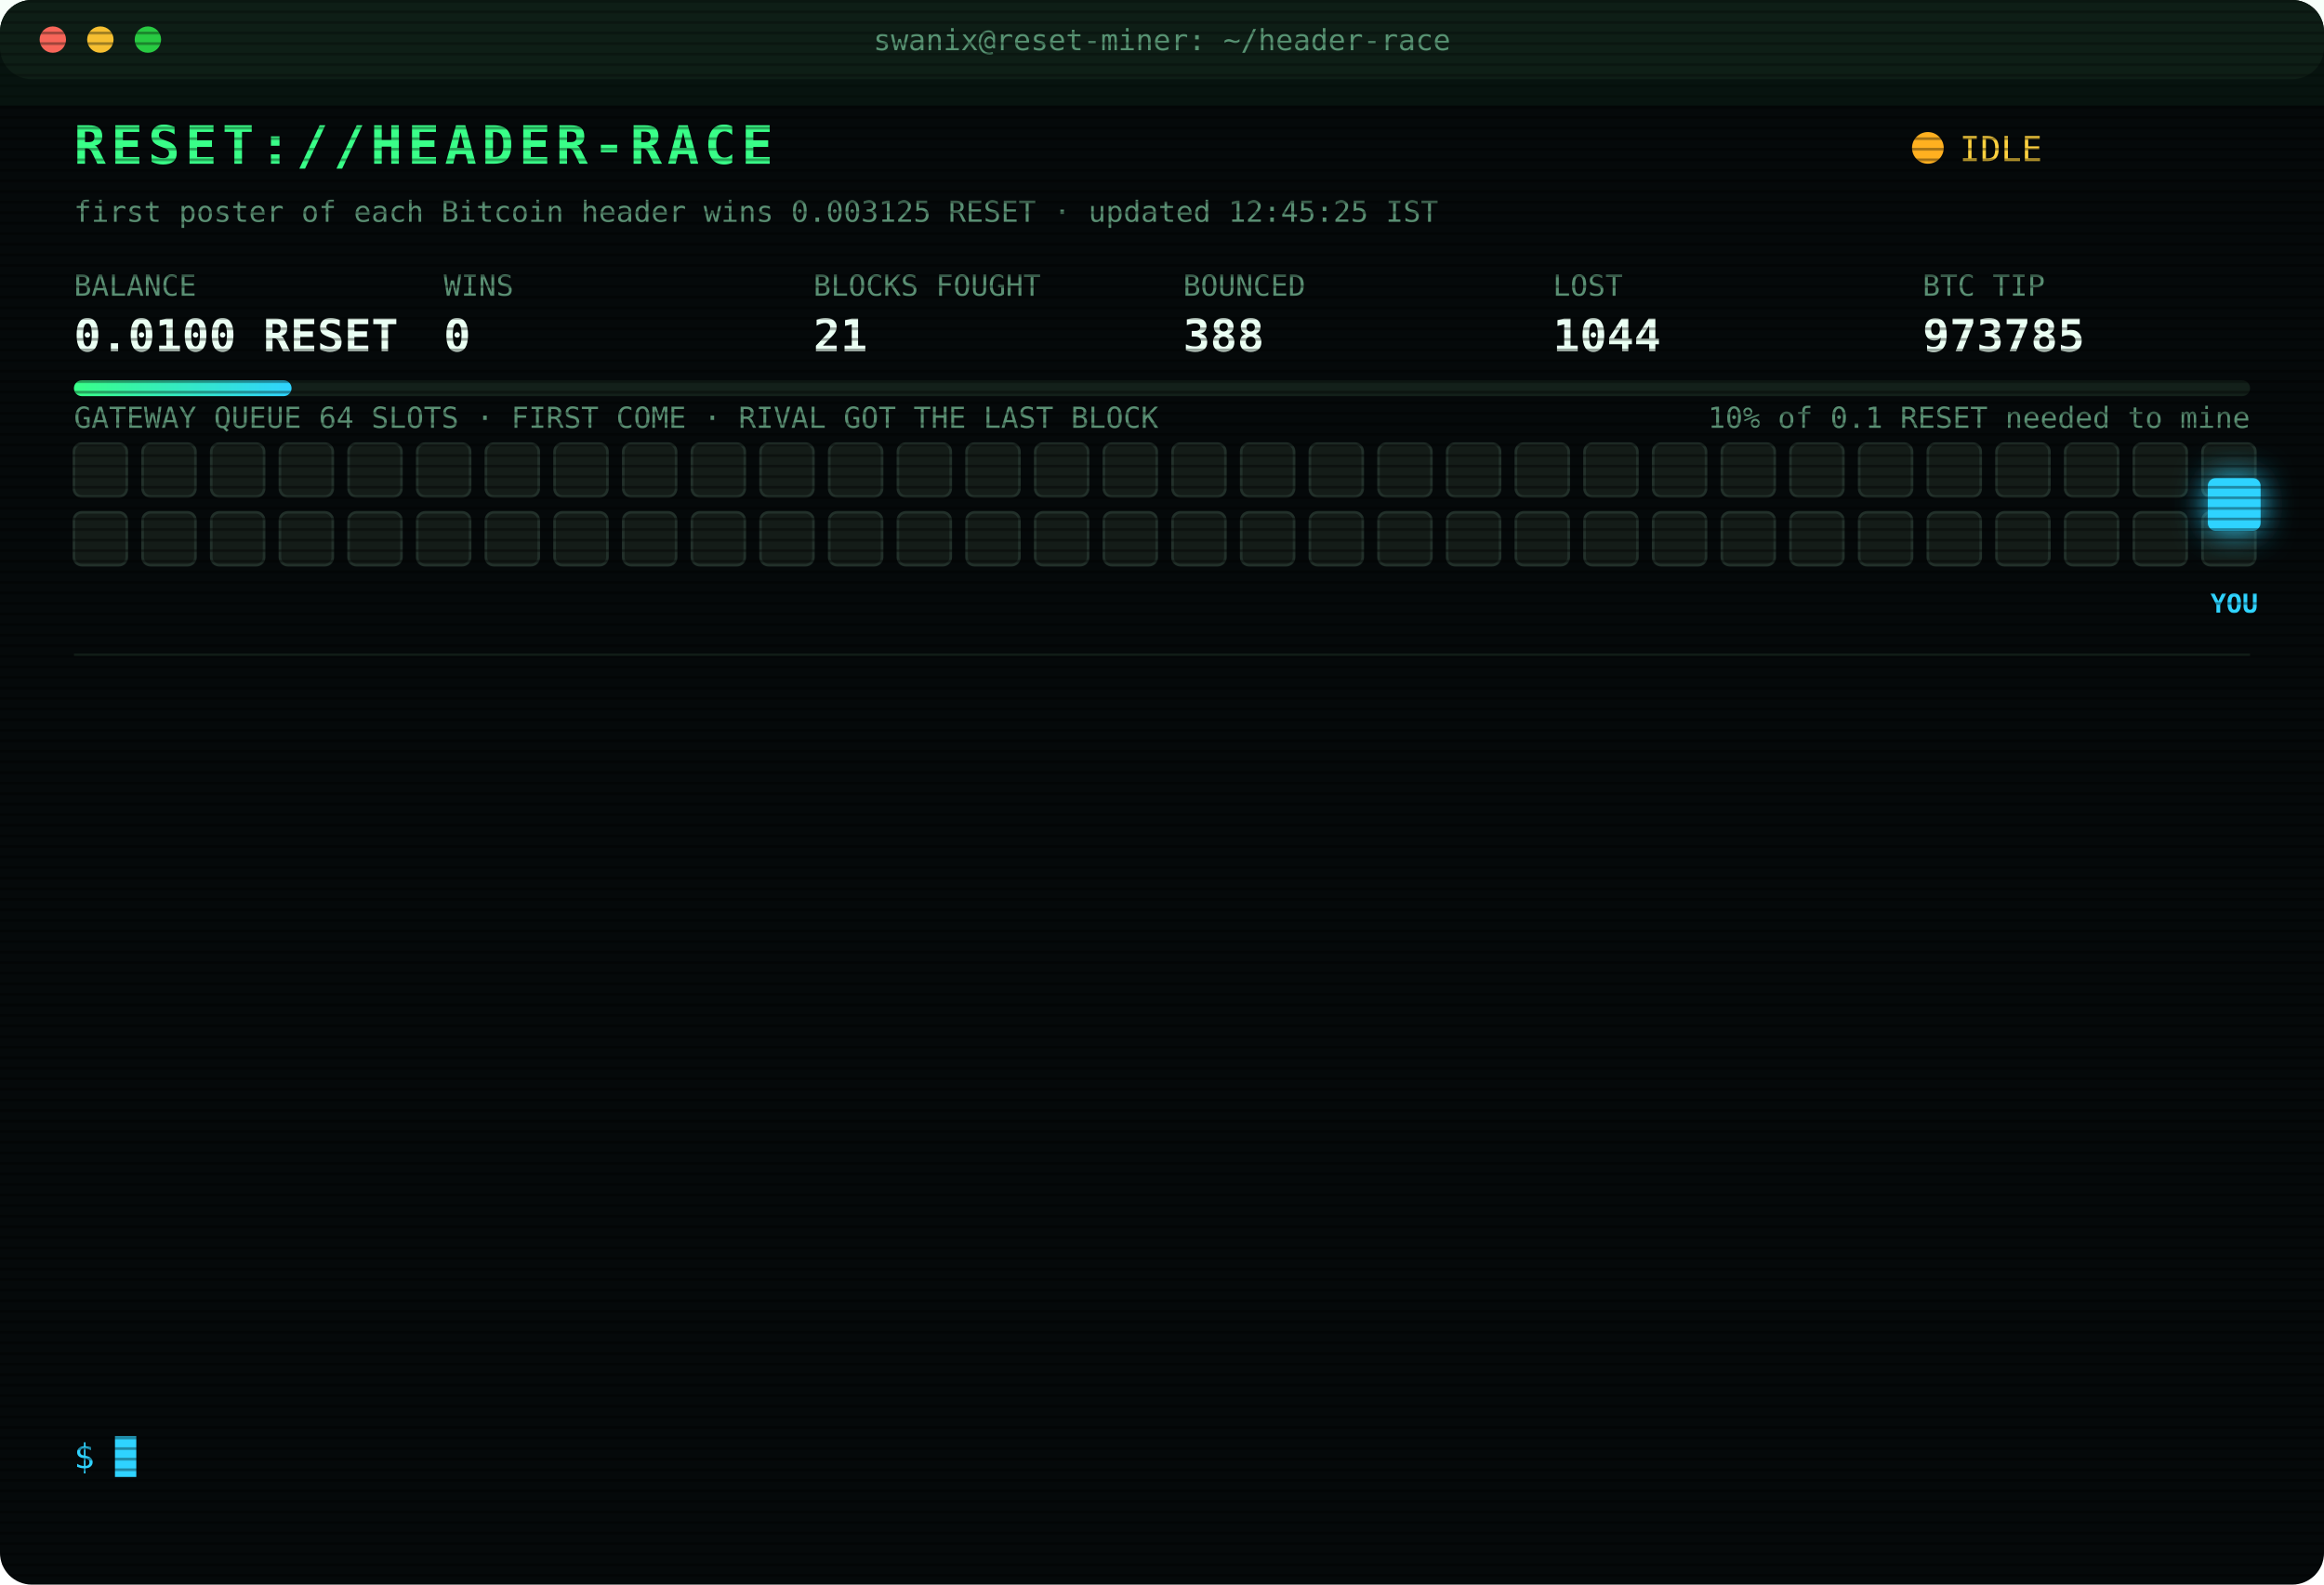
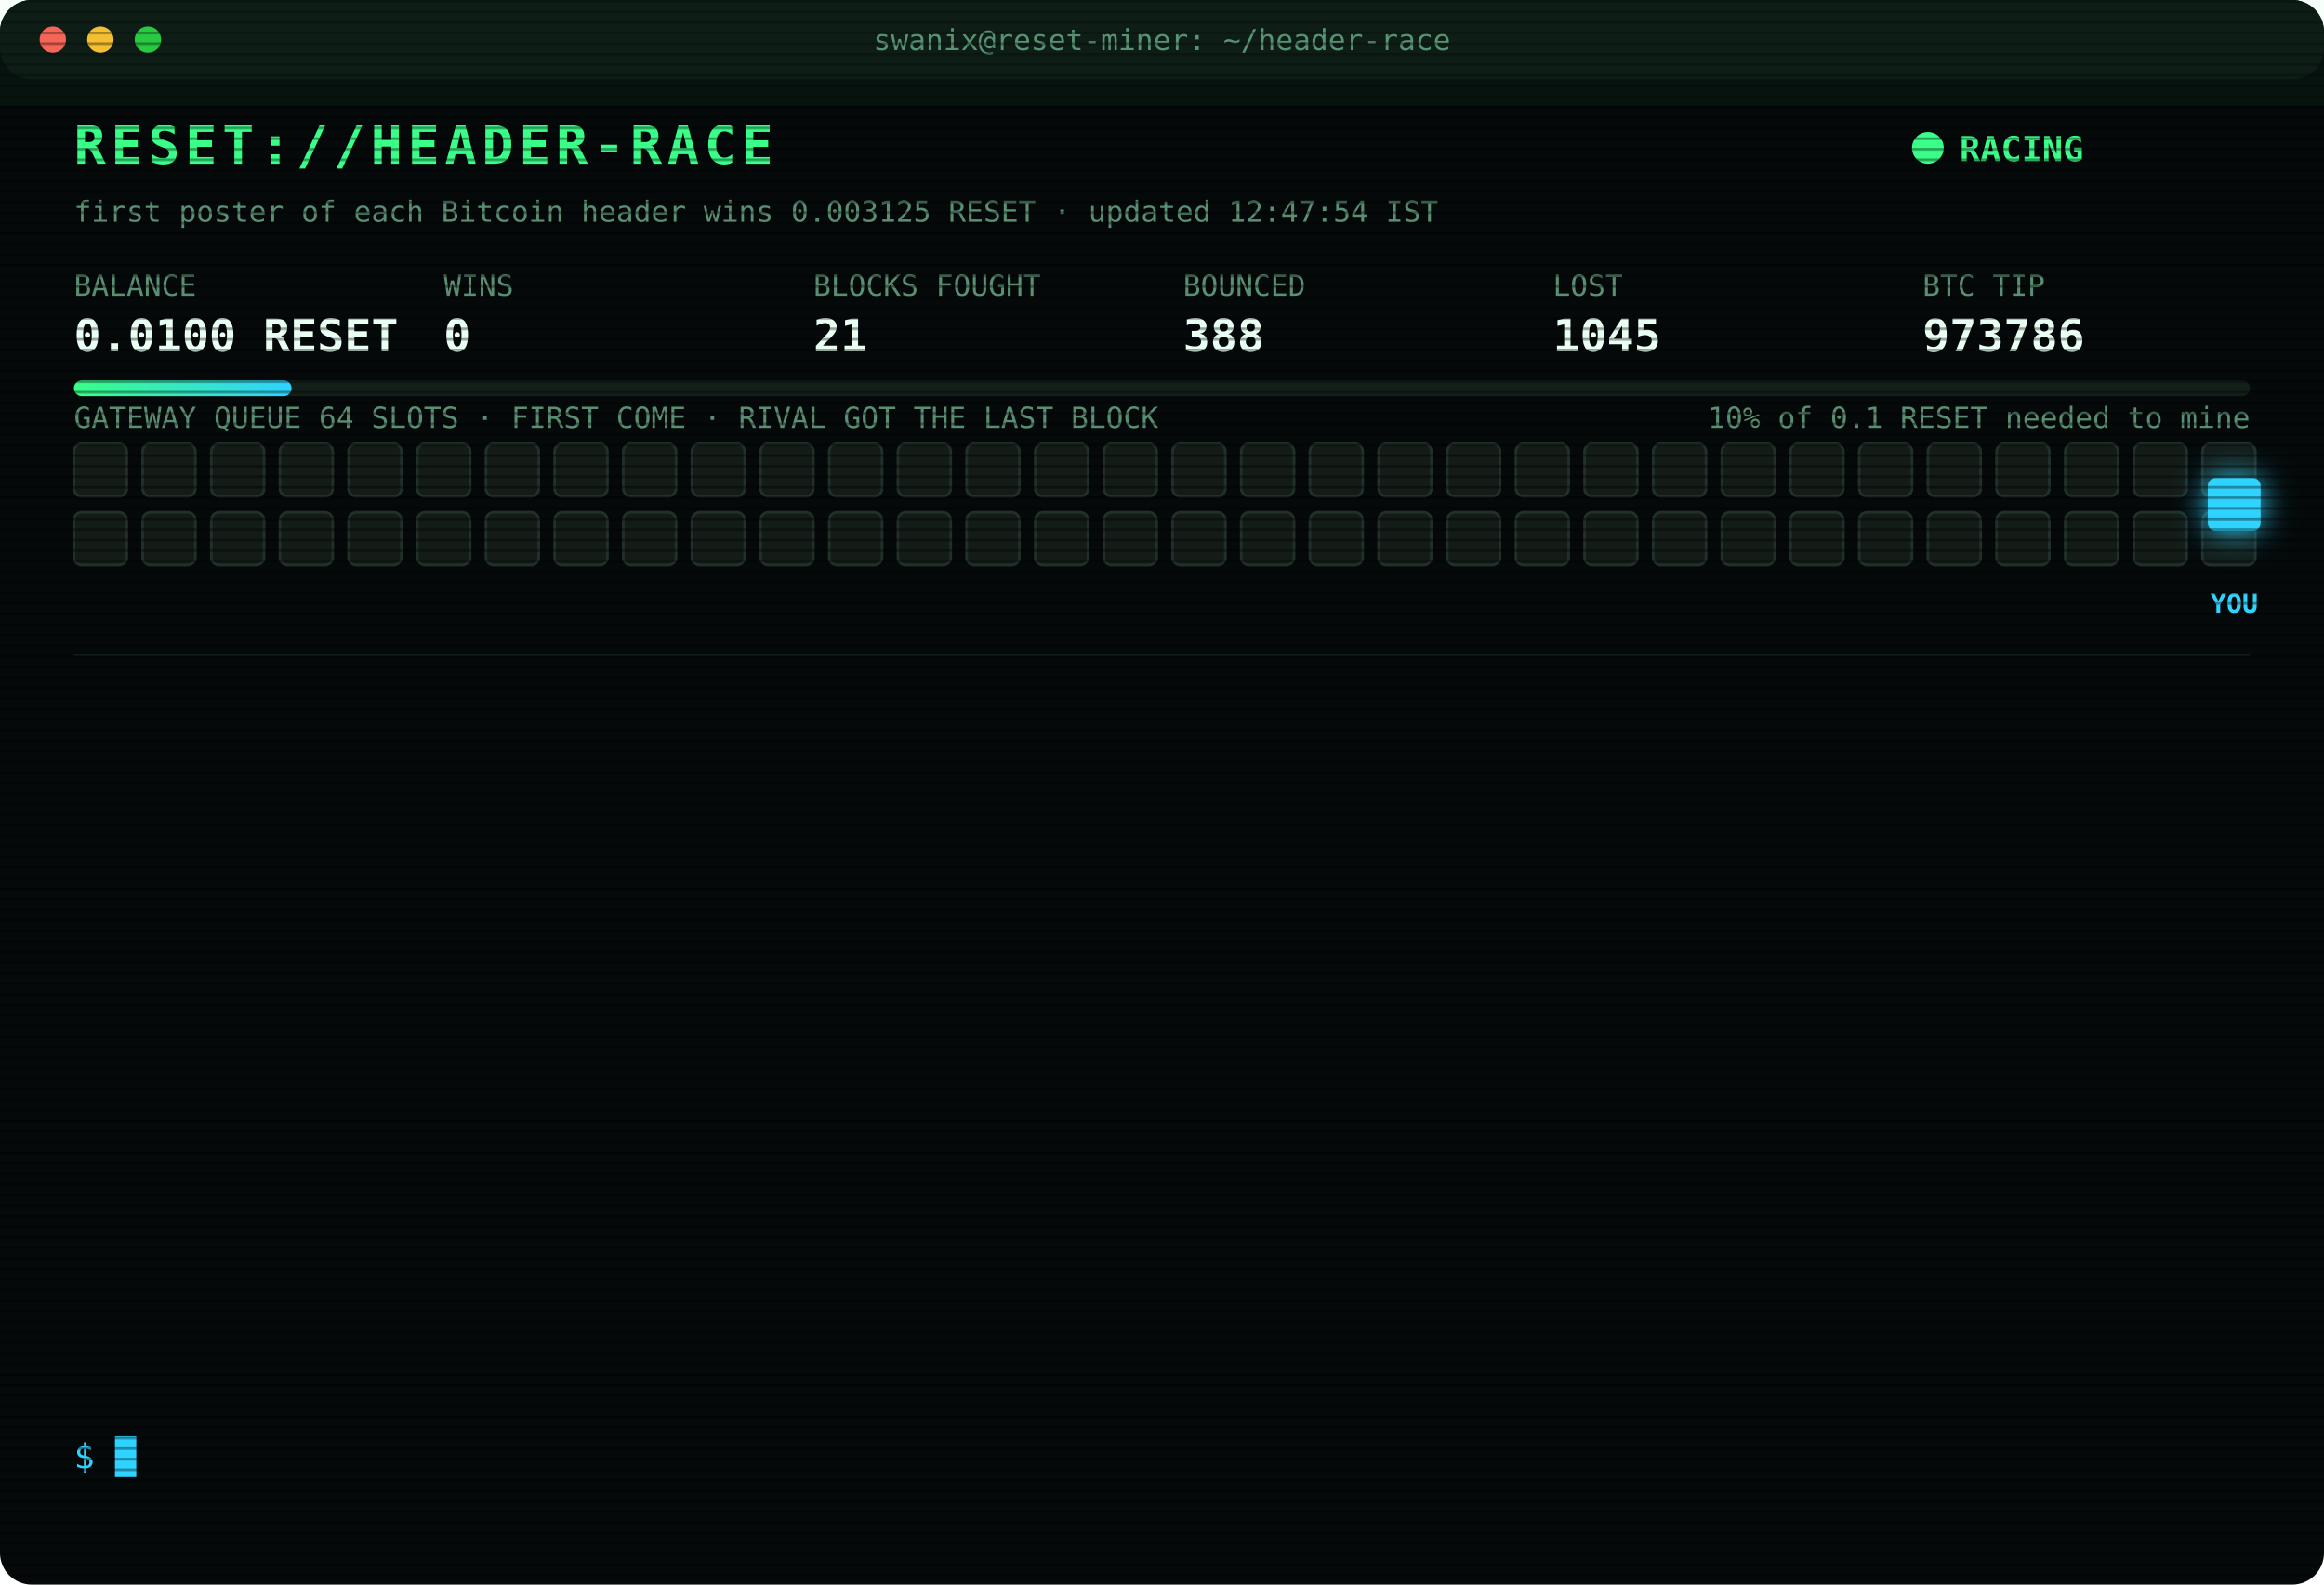
<svg xmlns="http://www.w3.org/2000/svg" width="880" height="600" viewBox="0 0 880 600" font-family="ui-monospace,SFMono-Regular,Menlo,Consolas,monospace">
  <style>
text{font-size:13px;fill:#7CFFB2}
.title{font-size:20px;font-weight:700;fill:#39FF88;letter-spacing:2px;animation:glitch 3s infinite steps(1)}
.sub{fill:#2fd3ff}.k{fill:#5a8f73;font-size:11px}.v{font-size:17px;font-weight:700;fill:#eafff3}
.ts{fill:#3f6b56}.boot{fill:#2fd3ff}.dim{fill:#5a8f73}.bad{fill:#ff4d6d}.warn{fill:#ffd23f}.mag{fill:#ff5cf0}.win{fill:#39FF88;font-weight:700}
.tag{font-size:10px;fill:#2fd3ff;font-weight:700}
.rival{fill:#26332c;stroke:#3c5a49;animation:jam 1.2s infinite alternate}
.idle{fill:#141c18;stroke:#22302a;animation:breathe 4s infinite}
.me{fill:#2fd3ff;filter:drop-shadow(0 0 6px #2fd3ff)}
.hover{animation:nudge 1.1s infinite ease-in-out}.bounce{animation:kick 1.4s infinite}
.ln{opacity:0;animation:in .4s forwards}
.cur{animation:blink 1s infinite steps(1)}
.scan{animation:scan 6s infinite linear}
.led{animation:blink 1.4s infinite}
@keyframes in{from{opacity:0;transform:translateX(-6px)}to{opacity:1;transform:none}}
@keyframes blink{50%{opacity:0}}
@keyframes jam{to{fill:#33463b}}
@keyframes breathe{50%{opacity:.4}}
@keyframes nudge{50%{transform:translateX(-10px)}}
@keyframes kick{0%,100%{transform:none}30%{transform:translateX(-14px)}55%{transform:translateX(10px) translateY(-6px)}}
@keyframes glitch{0%,92%{transform:none}93%{transform:translateX(2px);fill:#ff4d6d}95%{transform:translateX(-2px);fill:#2fd3ff}97%{transform:none}}
@keyframes scan{from{transform:translateY(-40px)}to{transform:translateY(600px)}}
</style>
  <defs>
    <pattern id="sl" width="4" height="4" patternUnits="userSpaceOnUse">
      <rect width="4" height="1" fill="#000" opacity=".35" />
    </pattern>
    <linearGradient id="bar">
      <stop offset="0" stop-color="#39FF88" />
      <stop offset="1" stop-color="#2fd3ff" />
    </linearGradient>
  </defs>
  <rect width="880" height="600" rx="12" fill="#05090a" />
  <rect width="880" height="30" rx="12" fill="#0d1512" />
  <circle cx="20" cy="15" r="5" fill="#ff5f57" />
  <circle cx="38" cy="15" r="5" fill="#febc2e" />
  <circle cx="56" cy="15" r="5" fill="#28c840" />
  <text x="440" y="19" text-anchor="middle" class="k">swanix@reset-miner: ~/header-race</text>
  <text x="28" y="62" class="title">RESET://HEADER-RACE</text>
-   <circle class="led" cx="730" cy="56" r="6" fill="#ffb020" />
-   <text x="742" y="61" class="warn">IDLE</text>
-   <text x="28" y="84" class="k">first poster of each Bitcoin header wins 0.003125 RESET · updated 12:45:25 IST</text>
+   <circle class="led" cx="730" cy="56" r="6" fill="#39FF88" />
+   <text x="742" y="61" class="win">RACING</text>
+   <text x="28" y="84" class="k">first poster of each Bitcoin header wins 0.003125 RESET · updated 12:47:54 IST</text>
  <text x="28" y="112" class="k">BALANCE</text>
  <text x="28" y="133" class="v">0.0100 RESET</text>
  <text x="168" y="112" class="k">WINS</text>
  <text x="168" y="133" class="v">0</text>
  <text x="308" y="112" class="k">BLOCKS FOUGHT</text>
  <text x="308" y="133" class="v">21</text>
  <text x="448" y="112" class="k">BOUNCED</text>
  <text x="448" y="133" class="v">388</text>
  <text x="588" y="112" class="k">LOST</text>
-   <text x="588" y="133" class="v">1044</text>
+   <text x="588" y="133" class="v">1045</text>
  <text x="728" y="112" class="k">BTC TIP</text>
-   <text x="728" y="133" class="v">973785</text>
+   <text x="728" y="133" class="v">973786</text>
  <rect x="28" y="144" width="824" height="6" rx="3" fill="#13201a" />
  <rect x="28" y="144" width="82.4" height="6" rx="3" fill="url(#bar)" />
  <text x="852" y="162" text-anchor="end" class="k">10% of 0.1 RESET needed to mine</text>
  <text x="28" y="162" class="k">GATEWAY QUEUE 64 SLOTS · FIRST COME · RIVAL GOT THE LAST BLOCK</text>
  <rect class="idle" x="28" y="168" width="20" height="20" rx="3" style="animation-delay:0.00s" />
  <rect class="idle" x="54" y="168" width="20" height="20" rx="3" style="animation-delay:0.05s" />
  <rect class="idle" x="80" y="168" width="20" height="20" rx="3" style="animation-delay:0.10s" />
  <rect class="idle" x="106" y="168" width="20" height="20" rx="3" style="animation-delay:0.15s" />
  <rect class="idle" x="132" y="168" width="20" height="20" rx="3" style="animation-delay:0.20s" />
  <rect class="idle" x="158" y="168" width="20" height="20" rx="3" style="animation-delay:0.25s" />
  <rect class="idle" x="184" y="168" width="20" height="20" rx="3" style="animation-delay:0.30s" />
  <rect class="idle" x="210" y="168" width="20" height="20" rx="3" style="animation-delay:0.35s" />
  <rect class="idle" x="236" y="168" width="20" height="20" rx="3" style="animation-delay:0.40s" />
  <rect class="idle" x="262" y="168" width="20" height="20" rx="3" style="animation-delay:0.45s" />
  <rect class="idle" x="288" y="168" width="20" height="20" rx="3" style="animation-delay:0.50s" />
  <rect class="idle" x="314" y="168" width="20" height="20" rx="3" style="animation-delay:0.55s" />
  <rect class="idle" x="340" y="168" width="20" height="20" rx="3" style="animation-delay:0.60s" />
  <rect class="idle" x="366" y="168" width="20" height="20" rx="3" style="animation-delay:0.65s" />
  <rect class="idle" x="392" y="168" width="20" height="20" rx="3" style="animation-delay:0.70s" />
  <rect class="idle" x="418" y="168" width="20" height="20" rx="3" style="animation-delay:0.75s" />
  <rect class="idle" x="444" y="168" width="20" height="20" rx="3" style="animation-delay:0.80s" />
  <rect class="idle" x="470" y="168" width="20" height="20" rx="3" style="animation-delay:0.85s" />
  <rect class="idle" x="496" y="168" width="20" height="20" rx="3" style="animation-delay:0.90s" />
  <rect class="idle" x="522" y="168" width="20" height="20" rx="3" style="animation-delay:0.95s" />
  <rect class="idle" x="548" y="168" width="20" height="20" rx="3" style="animation-delay:1.00s" />
  <rect class="idle" x="574" y="168" width="20" height="20" rx="3" style="animation-delay:1.05s" />
  <rect class="idle" x="600" y="168" width="20" height="20" rx="3" style="animation-delay:1.10s" />
  <rect class="idle" x="626" y="168" width="20" height="20" rx="3" style="animation-delay:1.15s" />
  <rect class="idle" x="652" y="168" width="20" height="20" rx="3" style="animation-delay:1.20s" />
  <rect class="idle" x="678" y="168" width="20" height="20" rx="3" style="animation-delay:1.25s" />
  <rect class="idle" x="704" y="168" width="20" height="20" rx="3" style="animation-delay:1.30s" />
  <rect class="idle" x="730" y="168" width="20" height="20" rx="3" style="animation-delay:1.35s" />
  <rect class="idle" x="756" y="168" width="20" height="20" rx="3" style="animation-delay:1.40s" />
  <rect class="idle" x="782" y="168" width="20" height="20" rx="3" style="animation-delay:1.45s" />
  <rect class="idle" x="808" y="168" width="20" height="20" rx="3" style="animation-delay:1.50s" />
  <rect class="idle" x="834" y="168" width="20" height="20" rx="3" style="animation-delay:1.55s" />
  <rect class="idle" x="28" y="194" width="20" height="20" rx="3" style="animation-delay:1.60s" />
  <rect class="idle" x="54" y="194" width="20" height="20" rx="3" style="animation-delay:1.65s" />
  <rect class="idle" x="80" y="194" width="20" height="20" rx="3" style="animation-delay:1.70s" />
  <rect class="idle" x="106" y="194" width="20" height="20" rx="3" style="animation-delay:1.75s" />
  <rect class="idle" x="132" y="194" width="20" height="20" rx="3" style="animation-delay:1.80s" />
  <rect class="idle" x="158" y="194" width="20" height="20" rx="3" style="animation-delay:1.85s" />
  <rect class="idle" x="184" y="194" width="20" height="20" rx="3" style="animation-delay:1.90s" />
  <rect class="idle" x="210" y="194" width="20" height="20" rx="3" style="animation-delay:1.95s" />
  <rect class="idle" x="236" y="194" width="20" height="20" rx="3" style="animation-delay:2.00s" />
  <rect class="idle" x="262" y="194" width="20" height="20" rx="3" style="animation-delay:2.05s" />
  <rect class="idle" x="288" y="194" width="20" height="20" rx="3" style="animation-delay:2.10s" />
  <rect class="idle" x="314" y="194" width="20" height="20" rx="3" style="animation-delay:2.15s" />
  <rect class="idle" x="340" y="194" width="20" height="20" rx="3" style="animation-delay:2.20s" />
  <rect class="idle" x="366" y="194" width="20" height="20" rx="3" style="animation-delay:2.25s" />
  <rect class="idle" x="392" y="194" width="20" height="20" rx="3" style="animation-delay:2.30s" />
  <rect class="idle" x="418" y="194" width="20" height="20" rx="3" style="animation-delay:2.35s" />
  <rect class="idle" x="444" y="194" width="20" height="20" rx="3" style="animation-delay:2.40s" />
  <rect class="idle" x="470" y="194" width="20" height="20" rx="3" style="animation-delay:2.45s" />
  <rect class="idle" x="496" y="194" width="20" height="20" rx="3" style="animation-delay:2.50s" />
  <rect class="idle" x="522" y="194" width="20" height="20" rx="3" style="animation-delay:2.55s" />
  <rect class="idle" x="548" y="194" width="20" height="20" rx="3" style="animation-delay:2.60s" />
  <rect class="idle" x="574" y="194" width="20" height="20" rx="3" style="animation-delay:2.65s" />
  <rect class="idle" x="600" y="194" width="20" height="20" rx="3" style="animation-delay:2.70s" />
  <rect class="idle" x="626" y="194" width="20" height="20" rx="3" style="animation-delay:2.75s" />
  <rect class="idle" x="652" y="194" width="20" height="20" rx="3" style="animation-delay:2.80s" />
  <rect class="idle" x="678" y="194" width="20" height="20" rx="3" style="animation-delay:2.85s" />
  <rect class="idle" x="704" y="194" width="20" height="20" rx="3" style="animation-delay:2.90s" />
  <rect class="idle" x="730" y="194" width="20" height="20" rx="3" style="animation-delay:2.95s" />
  <rect class="idle" x="756" y="194" width="20" height="20" rx="3" style="animation-delay:3.00s" />
  <rect class="idle" x="782" y="194" width="20" height="20" rx="3" style="animation-delay:3.05s" />
  <rect class="idle" x="808" y="194" width="20" height="20" rx="3" style="animation-delay:3.10s" />
  <rect class="idle" x="834" y="194" width="20" height="20" rx="3" style="animation-delay:3.15s" />
  <g class="hover">
    <rect class="me" x="836" y="181" width="20" height="20" rx="3" />
    <text class="tag" x="846" y="232" text-anchor="middle">YOU</text>
  </g>
  <line x1="28" x2="852" y1="248" y2="248" stroke="#13201a" />
  <g class="ln" style="animation-delay:0.40s">
-     <text x="28" y="270" class="ts">11:01:03</text>
-     <text x="104" y="270" class="warn">[QUEUE FULL] #973778 bounced 64/64 · retry 1.7s · 3463ms</text>
+     <text x="28" y="270" class="ts">11:01:09</text>
+     <text x="104" y="270" class="bad">[GATEWAY DOWN] no response · 7330ms</text>
  </g>
  <g class="ln" style="animation-delay:0.65s">
-     <text x="28" y="292" class="ts">11:01:09</text>
-     <text x="104" y="292" class="bad">[GATEWAY DOWN] no response · 7330ms</text>
+     <text x="28" y="292" class="ts">11:01:10</text>
+     <text x="104" y="292" class="bad">[GATEWAY DOWN] no response · 7256ms</text>
  </g>
  <g class="ln" style="animation-delay:0.90s">
    <text x="28" y="314" class="ts">11:01:10</text>
-     <text x="104" y="314" class="bad">[GATEWAY DOWN] no response · 7256ms</text>
+     <text x="104" y="314" class="mag">[??] #973778 sent, no receipt · may have landed</text>
  </g>
  <g class="ln" style="animation-delay:1.15s">
-     <text x="28" y="336" class="ts">11:01:10</text>
-     <text x="104" y="336" class="mag">[??] #973778 sent, no receipt · may have landed</text>
+     <text x="28" y="336" class="ts">11:01:11</text>
+     <text x="104" y="336" class="bad">[GATEWAY DOWN] no response · 7230ms</text>
  </g>
  <g class="ln" style="animation-delay:1.40s">
    <text x="28" y="358" class="ts">11:01:11</text>
-     <text x="104" y="358" class="bad">[GATEWAY DOWN] no response · 7230ms</text>
+     <text x="104" y="358" class="bad">[LOST] #973778 taken by a rival miner</text>
  </g>
  <g class="ln" style="animation-delay:1.65s">
-     <text x="28" y="380" class="ts">11:01:11</text>
-     <text x="104" y="380" class="bad">[LOST] #973778 taken by a rival miner</text>
+     <text x="28" y="380" class="ts">11:08:33</text>
+     <text x="104" y="380" class="bad">[LOST] #973779 taken by a rival miner</text>
  </g>
  <g class="ln" style="animation-delay:1.90s">
-     <text x="28" y="402" class="ts">11:08:33</text>
-     <text x="104" y="402" class="bad">[LOST] #973779 taken by a rival miner</text>
+     <text x="28" y="402" class="ts">11:16:35</text>
+     <text x="104" y="402" class="bad">[LOST] #973781 taken by a rival miner</text>
  </g>
  <g class="ln" style="animation-delay:2.15s">
-     <text x="28" y="424" class="ts">11:16:35</text>
-     <text x="104" y="424" class="bad">[LOST] #973781 taken by a rival miner</text>
+     <text x="28" y="424" class="ts">11:17:52</text>
+     <text x="104" y="424" class="bad">[LOST] #973782 taken by a rival miner</text>
  </g>
  <g class="ln" style="animation-delay:2.40s">
-     <text x="28" y="446" class="ts">11:17:52</text>
-     <text x="104" y="446" class="bad">[LOST] #973782 taken by a rival miner</text>
+     <text x="28" y="446" class="ts">11:32:41</text>
+     <text x="104" y="446" class="bad">[LOST] #973783 taken by a rival miner</text>
  </g>
  <g class="ln" style="animation-delay:2.65s">
-     <text x="28" y="468" class="ts">11:32:41</text>
-     <text x="104" y="468" class="bad">[LOST] #973783 taken by a rival miner</text>
+     <text x="28" y="468" class="ts">11:40:30</text>
+     <text x="104" y="468" class="dim">[STINT END] calls 784 · wins 0</text>
  </g>
  <g class="ln" style="animation-delay:2.90s">
-     <text x="28" y="490" class="ts">11:40:30</text>
-     <text x="104" y="490" class="dim">[STINT END] calls 784 · wins 0</text>
+     <text x="28" y="490" class="ts">11:45:25</text>
+     <text x="104" y="490" class="boot">[BOOT] racer v3 online · 3 feeds · stint 340m</text>
  </g>
  <g class="ln" style="animation-delay:3.15s">
-     <text x="28" y="512" class="ts">11:45:25</text>
-     <text x="104" y="512" class="boot">[BOOT] racer v3 online · 3 feeds · stint 340m</text>
+     <text x="28" y="512" class="ts">11:58:09</text>
+     <text x="104" y="512" class="bad">[LOST] #973784 taken by a rival miner</text>
  </g>
  <g class="ln" style="animation-delay:3.40s">
-     <text x="28" y="534" class="ts">11:58:09</text>
-     <text x="104" y="534" class="bad">[LOST] #973784 taken by a rival miner</text>
+     <text x="28" y="534" class="ts">12:47:54</text>
+     <text x="104" y="534" class="bad">[LOST] #973786 taken by a rival miner</text>
  </g>
  <text x="28" y="556" class="sub">$ <tspan class="cur">█</tspan>
  </text>
  <rect width="880" height="600" rx="12" fill="url(#sl)" pointer-events="none" />
  <rect class="scan" width="880" height="40" fill="#39FF88" opacity=".04" />
</svg>
